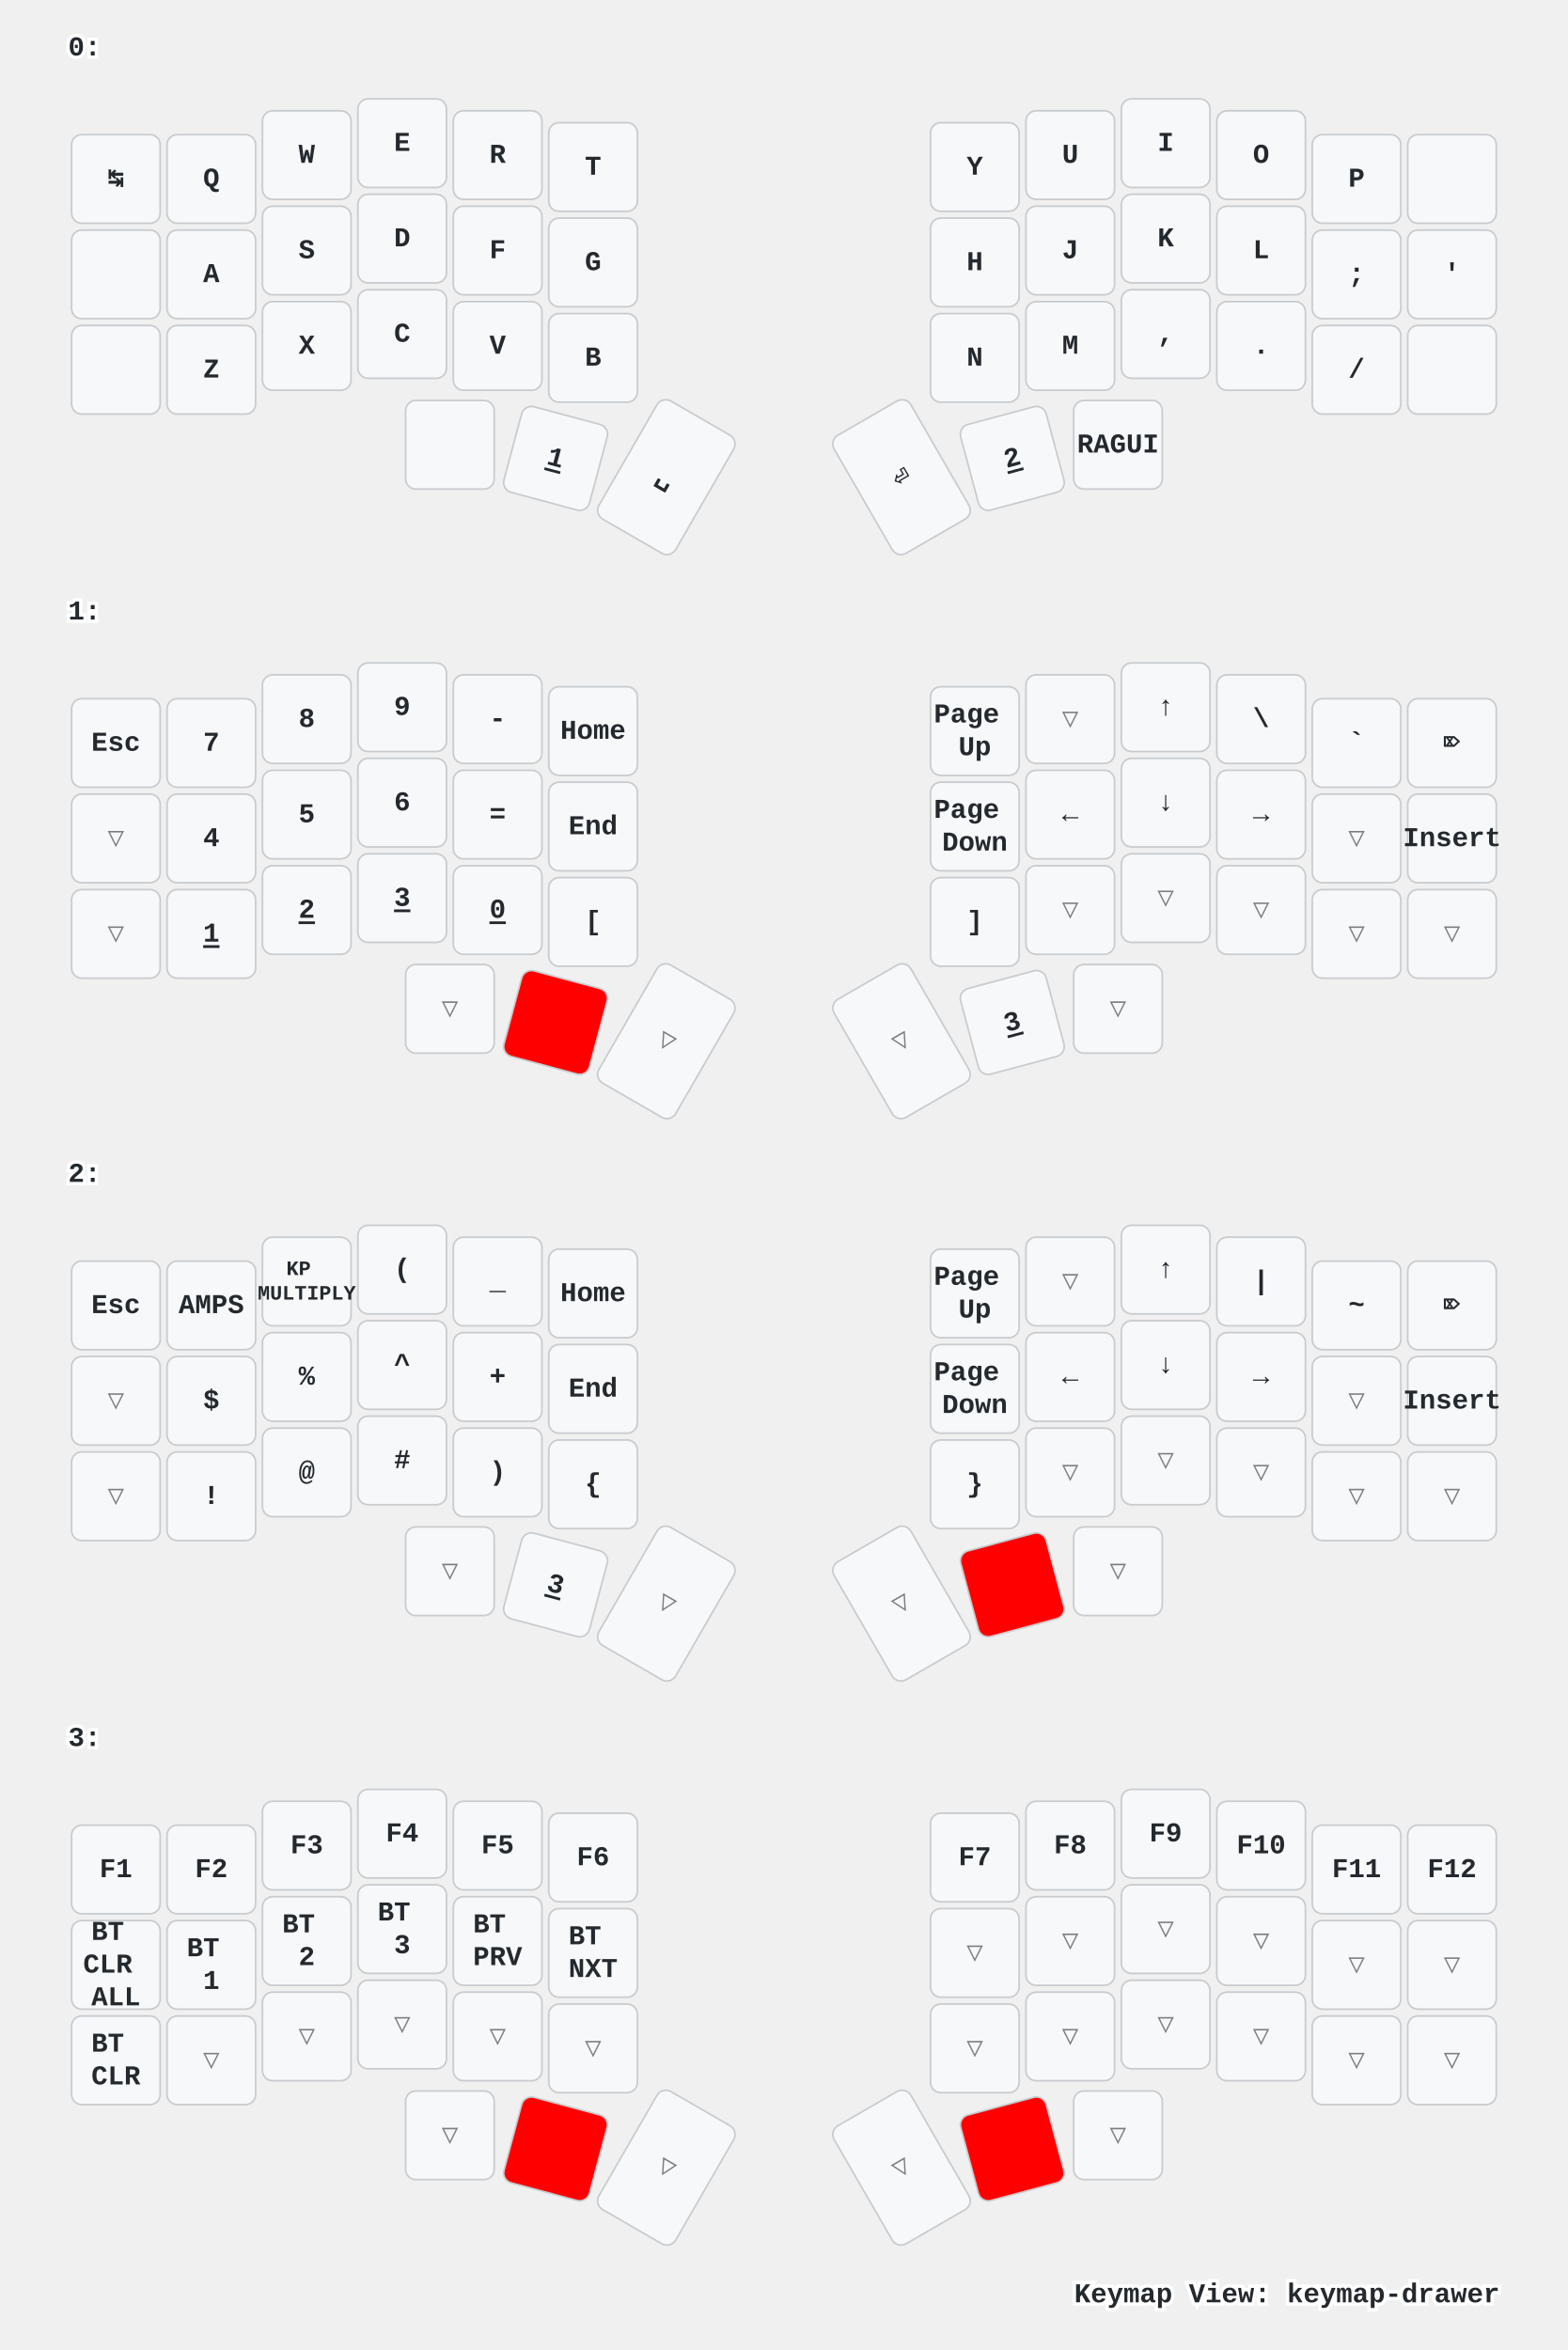
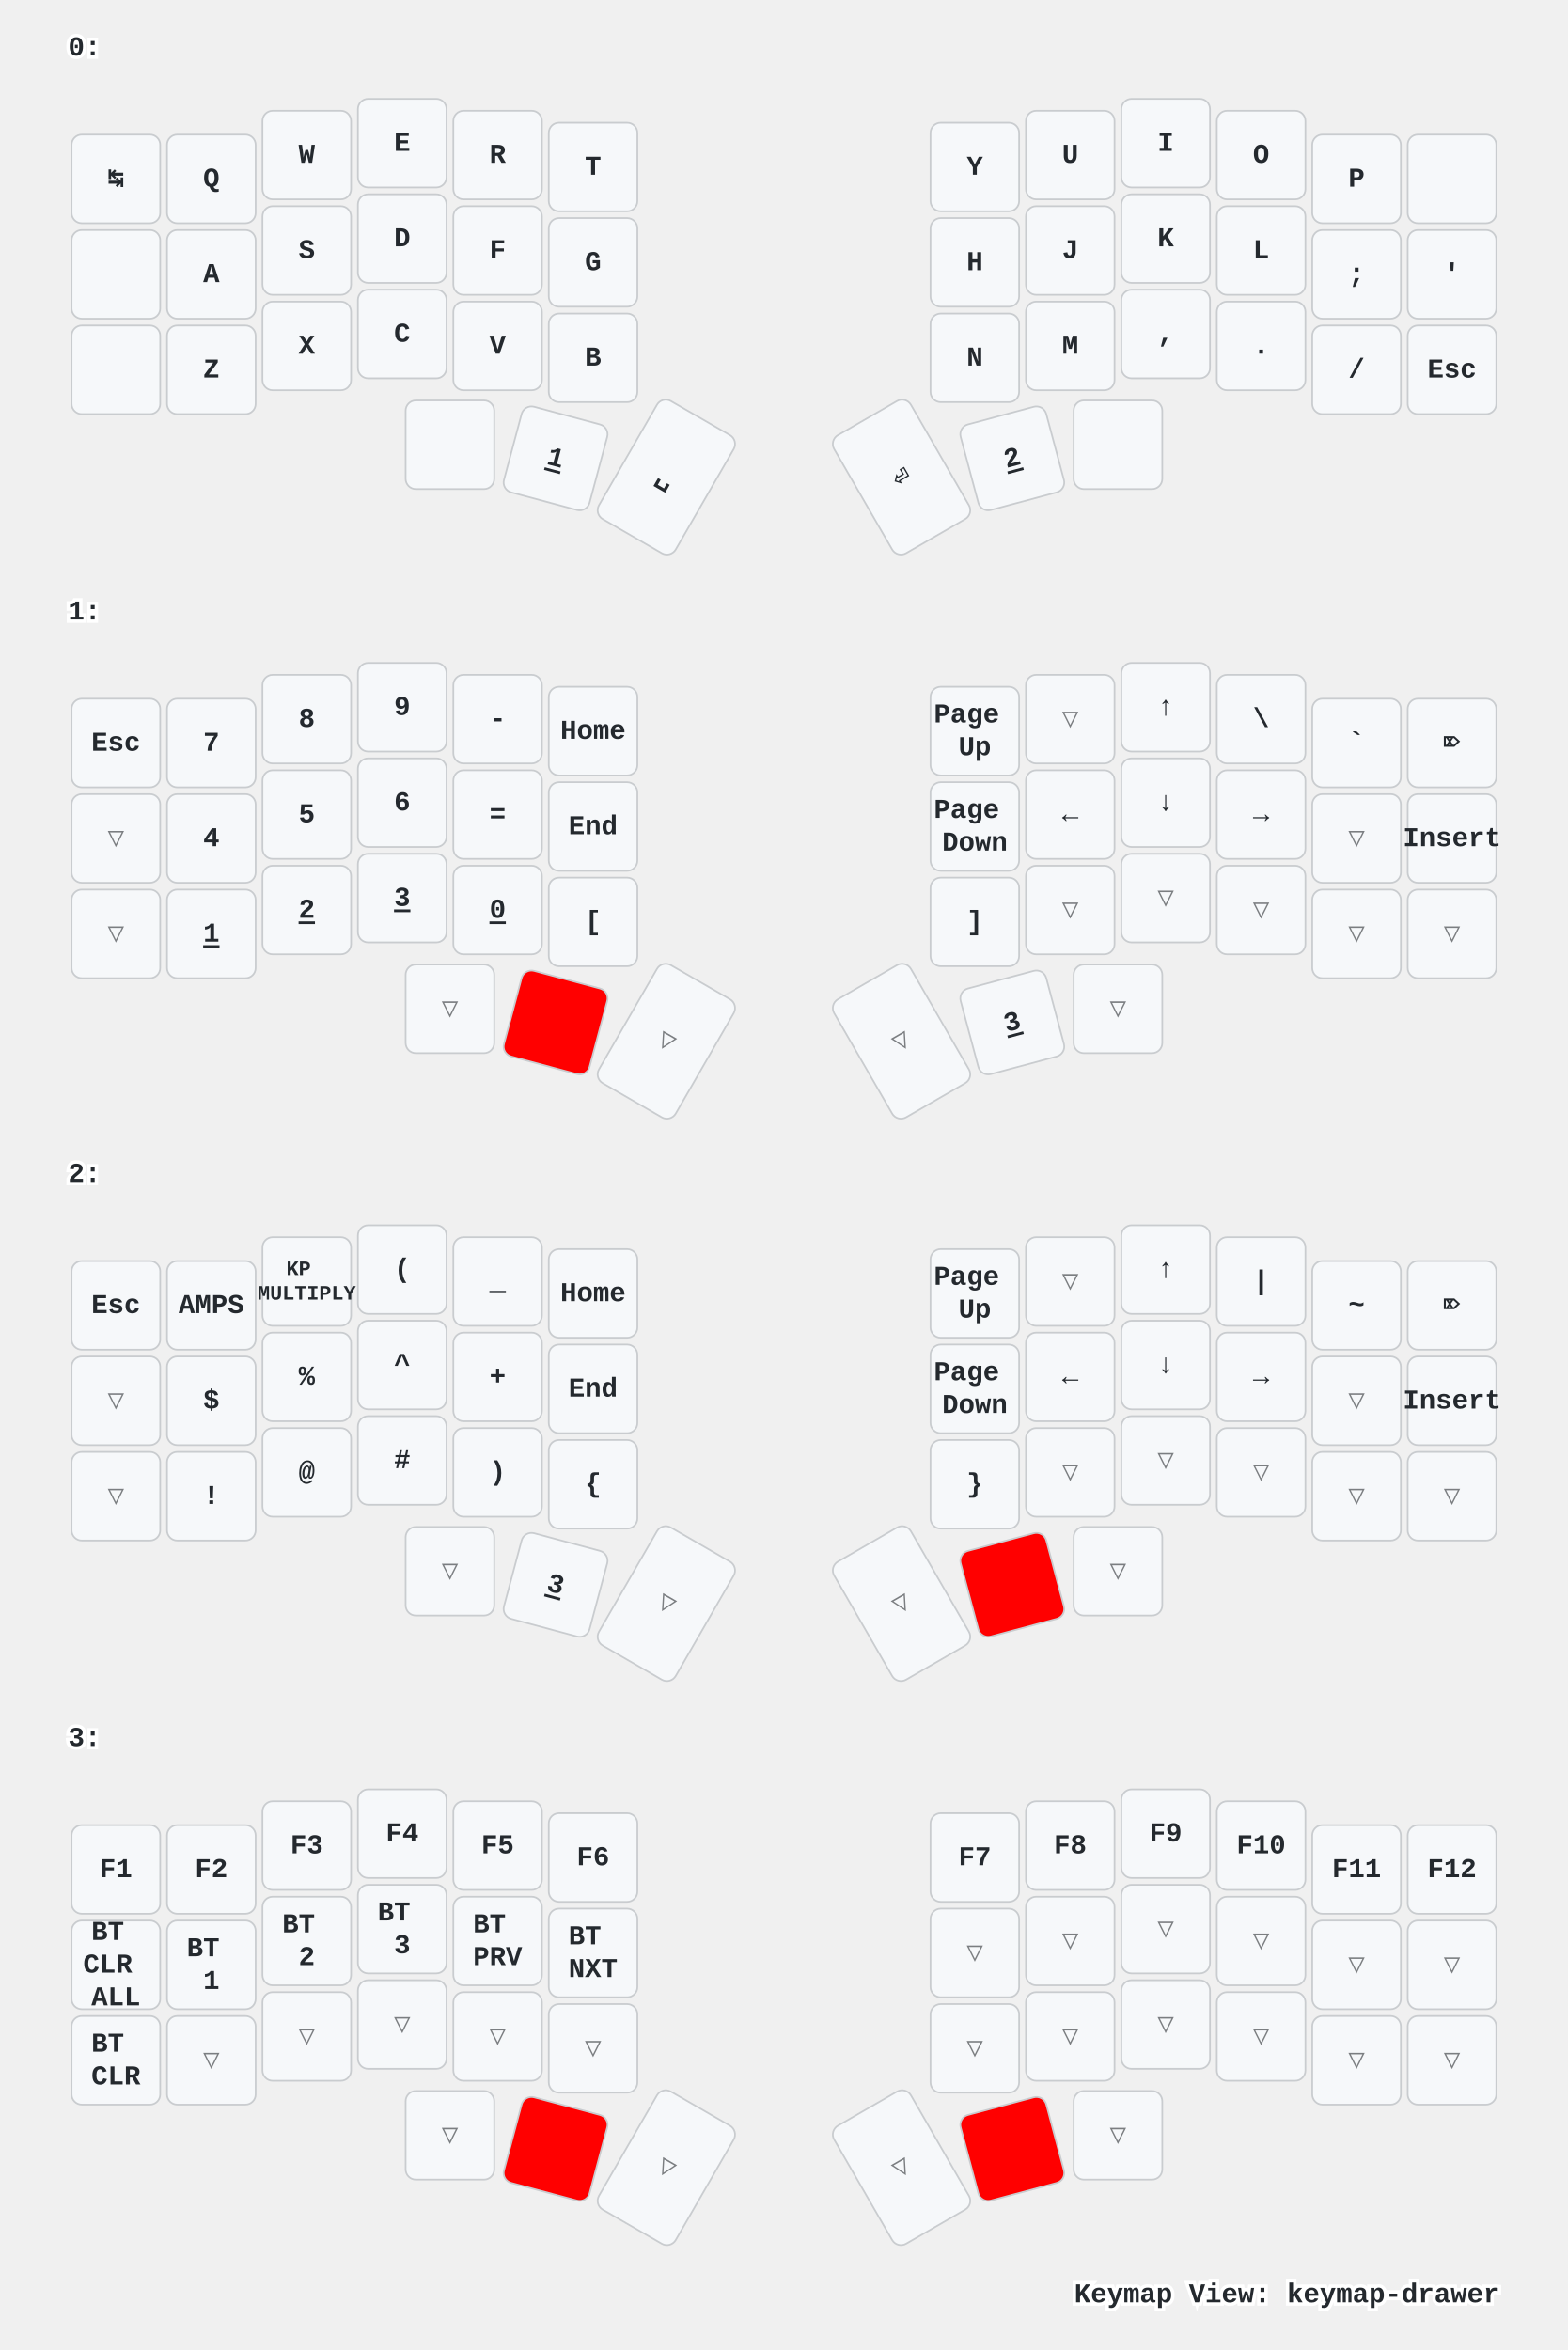
<svg xmlns="http://www.w3.org/2000/svg" xmlns:xlink="http://www.w3.org/1999/xlink" width="920" height="1379" viewBox="0 0 920 1379" class="keymap">
  <defs>/* start glyphs */
- <svg id="mdi:apple-keyboard-control">
+ <svg id="mdi:apple-keyboard-command">
+       <svg id="mdi-apple-keyboard-command" viewBox="0 0 24 24">
+         <path d="M6,2A4,4 0 0,1 10,6V8H14V6A4,4 0 0,1 18,2A4,4 0 0,1 22,6A4,4 0 0,1 18,10H16V14H18A4,4 0 0,1 22,18A4,4 0 0,1 18,22A4,4 0 0,1 14,18V16H10V18A4,4 0 0,1 6,22A4,4 0 0,1 2,18A4,4 0 0,1 6,14H8V10H6A4,4 0 0,1 2,6A4,4 0 0,1 6,2M16,18A2,2 0 0,0 18,20A2,2 0 0,0 20,18A2,2 0 0,0 18,16H16V18M14,10H10V14H14V10M6,16A2,2 0 0,0 4,18A2,2 0 0,0 6,20A2,2 0 0,0 8,18V16H6M8,6A2,2 0 0,0 6,4A2,2 0 0,0 4,6A2,2 0 0,0 6,8H8V6M18,8A2,2 0 0,0 20,6A2,2 0 0,0 18,4A2,2 0 0,0 16,6V8H18Z" />
+       </svg>
+     </svg>
+     <svg id="mdi:apple-keyboard-control">
      <svg id="mdi-apple-keyboard-control" viewBox="0 0 24 24">
        <path d="M19.78,11.78L18.36,13.19L12,6.83L5.64,13.19L4.22,11.78L12,4L19.78,11.78Z" />
      </svg>
    </svg>
    <svg id="mdi:apple-keyboard-option">
      <svg id="mdi-apple-keyboard-option" viewBox="0 0 24 24">
        <path d="M3,4H9.11L16.15,18H21V20H14.88L7.84,6H3V4M14,4H21V6H14V4Z" />
      </svg>
    </svg>
    <svg id="mdi:apple-keyboard-shift">
      <svg id="mdi-apple-keyboard-shift" viewBox="0 0 24 24">
        <path d="M15,18V12H17.17L12,6.83L6.83,12H9V18H15M12,4L22,14H17V20H7V14H2L12,4Z" />
      </svg>
    </svg>
    <svg id="mdi:backspace-outline">
      <svg id="mdi-backspace-outline" viewBox="0 0 24 24">
        <path d="M19,15.59L17.59,17L14,13.41L10.41,17L9,15.59L12.59,12L9,8.41L10.41,7L14,10.59L17.59,7L19,8.41L15.41,12L19,15.59M22,3A2,2 0 0,1 24,5V19A2,2 0 0,1 22,21H7C6.31,21 5.77,20.64 5.41,20.11L0,12L5.41,3.88C5.77,3.35 6.31,3 7,3H22M22,5H7L2.28,12L7,19H22V5Z" />
      </svg>
    </svg>
  </defs>/* end glyphs */
<style>/* inherit to force styles through use tags */
svg path {
    fill: inherit;
}

/* font and background color specifications */
svg.keymap {
    font-family: SFMono-Regular,Consolas,Liberation Mono,Menlo,monospace;
    font-size: 14px;
    font-kerning: normal;
    text-rendering: optimizeLegibility;
    fill: #24292e;
}

/* default key styling */
rect.key {
    fill: #f6f8fa;
}

rect.key, rect.combo {
    stroke: #c9cccf;
    stroke-width: 1;
}

/* default key side styling, only used is draw_key_sides is set */
rect.side {
    filter: brightness(90%);
}

/* color accent for combo boxes */
rect.combo, rect.combo-separate {
    fill: #cdf;
}

/* color accent for held keys */
rect.held, rect.combo.held {
    fill: #fdd;
}

/* color accent for ghost (optional) keys */
rect.ghost, rect.combo.ghost {
    stroke-dasharray: 4, 4;
    stroke-width: 2;
}

text {
    text-anchor: middle;
    dominant-baseline: middle;
}

/* styling for layer labels */
text.label {
    font-weight: bold;
    text-anchor: start;
    stroke: white;
    stroke-width: 4;
    paint-order: stroke;
}

/* styling for optional footer */
text.footer {
    text-anchor: end;
    dominant-baseline: auto;
    stroke: white;
    stroke-width: 4;
    paint-order: stroke;
}

/* styling for combo tap, and key non-tap label text */
text.combo, text.hold, text.shifted, text.left, text.right {
    font-size: 11px;
}

text.hold {
    text-anchor: middle;
    dominant-baseline: auto;
}

text.shifted {
    text-anchor: middle;
    dominant-baseline: hanging;
}

text.left {
    text-anchor: start;
}

text.right {
    text-anchor: end;
}

text.layer-activator {
    text-decoration: underline;
}

/* styling for hold/shifted label text in combo box */
text.combo.hold, text.combo.shifted, text.combo.left, text.combo.right {
    font-size: 8px;
}

/* lighter symbol for transparent keys */
text.trans {
    fill: #7b7e81;
}

/* styling for combo dendrons */
path.combo {
    stroke-width: 1;
    stroke: gray;
    fill: none;
}

/* Start Tabler Icons Cleanup */
/* cannot use height/width with glyphs */
.icon-tabler &gt; path {
    fill: inherit;
    stroke: inherit;
    stroke-width: 2;
}
/* hide tabler's default box */
.icon-tabler &gt; path[stroke="none"][fill="none"] {
    visibility: hidden;
}
/* End Tabler Icons Cleanup */

/* For default sytles, see https://github.com/caksoylar/keymap-drawer/blob/main/keymap_drawer/config.py#L85 */

svg.keymap {
  font-family: Ubuntu Mono, Inconsolata, Consolas, Liberation Mono, Menlo, monospace;
  font-size: 16px;
  font-weight: bold;
  text-rendering: optimizeLegibility;
}

/* Color accent for held keys
red = #f00
green = #0f0
blue = #00f
yellow = #ff0
cyan = #0ff
magenta = #f0f
white = #fff
black = #000
grey = #888
light grey = #ccc
#ffc
*/
rect.held, rect.combo.held {
    fill: #f00;
}

/* Technique borrowed and extended from https://github.com/englmaxi/zmk-config/blob/master/keymap-drawer/config.yaml */
.sym_sub_text.tap {
  translate: -5px 2px;
  font-size: 20px;
}
.sym_sub_text.shifted {
  translate: 10px 13px;
  font-size: 10px;
  opacity: 1.0;
}
.combo.sym_sub_text.tap {
  translate: -1px 1px;
}
.combo.sym_sub_text.shifted {
  translate: 7px 5px;
  font-size: 10px;
  opacity: 1.0;
}

/* Toggle */
.toggle.shifted {
  translate: -10px 12px;
}

.toggle.hold {
  translate: 13px -23px;
}

/* Variant for tap-dances */
.tap_dance.tap {
  translate: -7px 0px;
  font-size: 12px;
}
.tap_dance.shifted {
  translate: 7px 17px;
  font-size: 12px;
  opacity: 1.0;
}

/* Variant for symbol next to symbol */
.sym_by_sym.tap {
  translate: -6px 0px;
}
.sym_by_sym.shifted {
  translate: 10px 12px;
  opacity: 1.0;
}

.combo.sym_by_sym.tap {
  translate: -35px 0px;
}
.combo.sym_by_sym.shifted {
  translate: 35px 20px;
  opacity: 1.0;
}

.combo.sym_by_sym.hold {
  visibility: hidden;
}

/* hide hold box for combo sym_by_sym */
.combo.sym_by_sym.hold &gt; path[stroke="none"][fill="none"] {
  visibility: hidden;
}
</style>
  <g transform="translate(40, 0)" class="layer-0">
    <text x="0" y="28" class="label" id="x_x">0:</text>
    <g transform="translate(0, 56)">
      <g transform="translate(28, 49)" class="key keypos-0">
        <rect rx="6" ry="6" x="-26" y="-26" width="52" height="52" class="key" />
        <text x="0" y="0" class="key tap">↹</text>
      </g>
      <g transform="translate(84, 49)" class="key keypos-1">
        <rect rx="6" ry="6" x="-26" y="-26" width="52" height="52" class="key" />
        <text x="0" y="0" class="key tap">Q</text>
      </g>
      <g transform="translate(140, 35)" class="key keypos-2">
        <rect rx="6" ry="6" x="-26" y="-26" width="52" height="52" class="key" />
        <text x="0" y="0" class="key tap">W</text>
      </g>
      <g transform="translate(196, 28)" class="key keypos-3">
        <rect rx="6" ry="6" x="-26" y="-26" width="52" height="52" class="key" />
        <text x="0" y="0" class="key tap">E</text>
      </g>
      <g transform="translate(252, 35)" class="key keypos-4">
        <rect rx="6" ry="6" x="-26" y="-26" width="52" height="52" class="key" />
        <text x="0" y="0" class="key tap">R</text>
      </g>
      <g transform="translate(308, 42)" class="key keypos-5">
        <rect rx="6" ry="6" x="-26" y="-26" width="52" height="52" class="key" />
        <text x="0" y="0" class="key tap">T</text>
      </g>
      <g transform="translate(532, 42)" class="key keypos-6">
        <rect rx="6" ry="6" x="-26" y="-26" width="52" height="52" class="key" />
        <text x="0" y="0" class="key tap">Y</text>
      </g>
      <g transform="translate(588, 35)" class="key keypos-7">
        <rect rx="6" ry="6" x="-26" y="-26" width="52" height="52" class="key" />
        <text x="0" y="0" class="key tap">U</text>
      </g>
      <g transform="translate(644, 28)" class="key keypos-8">
        <rect rx="6" ry="6" x="-26" y="-26" width="52" height="52" class="key" />
        <text x="0" y="0" class="key tap">I</text>
      </g>
      <g transform="translate(700, 35)" class="key keypos-9">
        <rect rx="6" ry="6" x="-26" y="-26" width="52" height="52" class="key" />
        <text x="0" y="0" class="key tap">O</text>
      </g>
      <g transform="translate(756, 49)" class="key keypos-10">
        <rect rx="6" ry="6" x="-26" y="-26" width="52" height="52" class="key" />
        <text x="0" y="0" class="key tap">P</text>
      </g>
      <g transform="translate(812, 49)" class="key keypos-11">
        <rect rx="6" ry="6" x="-26" y="-26" width="52" height="52" class="key" />
        <use href="#mdi:backspace-outline" xlink:href="#mdi:backspace-outline" x="-9" y="-9" height="18" width="18.0" class="key tap glyph mdi:backspace-outline" />
      </g>
      <g transform="translate(28, 105)" class="key keypos-12">
        <rect rx="6" ry="6" x="-26" y="-26" width="52" height="52" class="key" />
        <use href="#mdi:apple-keyboard-control" xlink:href="#mdi:apple-keyboard-control" x="-9" y="-9" height="18" width="18.0" class="key tap glyph mdi:apple-keyboard-control" />
      </g>
      <g transform="translate(84, 105)" class="key keypos-13">
        <rect rx="6" ry="6" x="-26" y="-26" width="52" height="52" class="key" />
        <text x="0" y="0" class="key tap">A</text>
      </g>
      <g transform="translate(140, 91)" class="key keypos-14">
        <rect rx="6" ry="6" x="-26" y="-26" width="52" height="52" class="key" />
        <text x="0" y="0" class="key tap">S</text>
      </g>
      <g transform="translate(196, 84)" class="key keypos-15">
        <rect rx="6" ry="6" x="-26" y="-26" width="52" height="52" class="key" />
        <text x="0" y="0" class="key tap">D</text>
      </g>
      <g transform="translate(252, 91)" class="key keypos-16">
        <rect rx="6" ry="6" x="-26" y="-26" width="52" height="52" class="key" />
        <text x="0" y="0" class="key tap">F</text>
      </g>
      <g transform="translate(308, 98)" class="key keypos-17">
        <rect rx="6" ry="6" x="-26" y="-26" width="52" height="52" class="key" />
        <text x="0" y="0" class="key tap">G</text>
      </g>
      <g transform="translate(532, 98)" class="key keypos-18">
        <rect rx="6" ry="6" x="-26" y="-26" width="52" height="52" class="key" />
        <text x="0" y="0" class="key tap">H</text>
      </g>
      <g transform="translate(588, 91)" class="key keypos-19">
        <rect rx="6" ry="6" x="-26" y="-26" width="52" height="52" class="key" />
        <text x="0" y="0" class="key tap">J</text>
      </g>
      <g transform="translate(644, 84)" class="key keypos-20">
        <rect rx="6" ry="6" x="-26" y="-26" width="52" height="52" class="key" />
        <text x="0" y="0" class="key tap">K</text>
      </g>
      <g transform="translate(700, 91)" class="key keypos-21">
        <rect rx="6" ry="6" x="-26" y="-26" width="52" height="52" class="key" />
        <text x="0" y="0" class="key tap">L</text>
      </g>
      <g transform="translate(756, 105)" class="key keypos-22">
        <rect rx="6" ry="6" x="-26" y="-26" width="52" height="52" class="key" />
        <text x="0" y="0" class="key tap">;</text>
      </g>
      <g transform="translate(812, 105)" class="key keypos-23">
        <rect rx="6" ry="6" x="-26" y="-26" width="52" height="52" class="key" />
        <text x="0" y="0" class="key tap">'</text>
      </g>
      <g transform="translate(28, 161)" class="key keypos-24">
        <rect rx="6" ry="6" x="-26" y="-26" width="52" height="52" class="key" />
        <use href="#mdi:apple-keyboard-shift" xlink:href="#mdi:apple-keyboard-shift" x="-9" y="-9" height="18" width="18.0" class="key tap glyph mdi:apple-keyboard-shift" />
      </g>
      <g transform="translate(84, 161)" class="key keypos-25">
        <rect rx="6" ry="6" x="-26" y="-26" width="52" height="52" class="key" />
        <text x="0" y="0" class="key tap">Z</text>
      </g>
      <g transform="translate(140, 147)" class="key keypos-26">
        <rect rx="6" ry="6" x="-26" y="-26" width="52" height="52" class="key" />
        <text x="0" y="0" class="key tap">X</text>
      </g>
      <g transform="translate(196, 140)" class="key keypos-27">
        <rect rx="6" ry="6" x="-26" y="-26" width="52" height="52" class="key" />
        <text x="0" y="0" class="key tap">C</text>
      </g>
      <g transform="translate(252, 147)" class="key keypos-28">
        <rect rx="6" ry="6" x="-26" y="-26" width="52" height="52" class="key" />
        <text x="0" y="0" class="key tap">V</text>
      </g>
      <g transform="translate(308, 154)" class="key keypos-29">
        <rect rx="6" ry="6" x="-26" y="-26" width="52" height="52" class="key" />
        <text x="0" y="0" class="key tap">B</text>
      </g>
      <g transform="translate(532, 154)" class="key keypos-30">
        <rect rx="6" ry="6" x="-26" y="-26" width="52" height="52" class="key" />
        <text x="0" y="0" class="key tap">N</text>
      </g>
      <g transform="translate(588, 147)" class="key keypos-31">
        <rect rx="6" ry="6" x="-26" y="-26" width="52" height="52" class="key" />
        <text x="0" y="0" class="key tap">M</text>
      </g>
      <g transform="translate(644, 140)" class="key keypos-32">
        <rect rx="6" ry="6" x="-26" y="-26" width="52" height="52" class="key" />
        <text x="0" y="0" class="key tap">,</text>
      </g>
      <g transform="translate(700, 147)" class="key keypos-33">
        <rect rx="6" ry="6" x="-26" y="-26" width="52" height="52" class="key" />
        <text x="0" y="0" class="key tap">.</text>
      </g>
      <g transform="translate(756, 161)" class="key keypos-34">
        <rect rx="6" ry="6" x="-26" y="-26" width="52" height="52" class="key" />
        <text x="0" y="0" class="key tap">/</text>
      </g>
      <g transform="translate(812, 161)" class="key keypos-35">
        <rect rx="6" ry="6" x="-26" y="-26" width="52" height="52" class="key" />
-         <use href="#mdi:apple-keyboard-shift" xlink:href="#mdi:apple-keyboard-shift" x="-9" y="-9" height="18" width="18.0" class="key tap glyph mdi:apple-keyboard-shift" />
+         <text x="0" y="0" class="key tap">Esc</text>
      </g>
      <g transform="translate(224, 205)" class="key keypos-36">
        <rect rx="6" ry="6" x="-26" y="-26" width="52" height="52" class="key" />
        <use href="#mdi:apple-keyboard-option" xlink:href="#mdi:apple-keyboard-option" x="-9" y="-9" height="18" width="18.0" class="key tap glyph mdi:apple-keyboard-option" />
      </g>
      <g transform="translate(286, 213) rotate(15.0)" class="key keypos-37">
        <rect rx="6" ry="6" x="-26" y="-26" width="52" height="52" class="key" />
        <a href="#x_x">
          <text x="0" y="0" class="key tap layer-activator">1</text>
        </a>
      </g>
      <g transform="translate(351, 224) rotate(30.0)" class="key keypos-38">
        <rect rx="6" ry="6" x="-26" y="-40" width="52" height="80" class="key" />
        <text x="0" y="0" class="key tap">␣</text>
      </g>
      <g transform="translate(489, 224) rotate(-30.0)" class="key keypos-39">
        <rect rx="6" ry="6" x="-26" y="-40" width="52" height="80" class="key" />
        <text x="0" y="0" class="key tap">⏎</text>
      </g>
      <g transform="translate(554, 213) rotate(-15.0)" class="key keypos-40">
        <rect rx="6" ry="6" x="-26" y="-26" width="52" height="52" class="key" />
        <a href="#x_x">
          <text x="0" y="0" class="key tap layer-activator">2</text>
        </a>
      </g>
      <g transform="translate(616, 205)" class="key keypos-41">
        <rect rx="6" ry="6" x="-26" y="-26" width="52" height="52" class="key" />
-         <text x="0" y="0" class="key tap">RAGUI</text>
+         <use href="#mdi:apple-keyboard-command" xlink:href="#mdi:apple-keyboard-command" x="-9" y="-9" height="18" width="18.0" class="key tap glyph mdi:apple-keyboard-command" />
      </g>
    </g>
  </g>
  <g transform="translate(40, 331)" class="layer-1">
    <text x="0" y="28" class="label" id="x_x">1:</text>
    <g transform="translate(0, 56)">
      <g transform="translate(28, 49)" class="key keypos-0">
        <rect rx="6" ry="6" x="-26" y="-26" width="52" height="52" class="key" />
        <text x="0" y="0" class="key tap">Esc</text>
      </g>
      <g transform="translate(84, 49)" class="key keypos-1">
        <rect rx="6" ry="6" x="-26" y="-26" width="52" height="52" class="key" />
        <text x="0" y="0" class="key tap">7</text>
      </g>
      <g transform="translate(140, 35)" class="key keypos-2">
        <rect rx="6" ry="6" x="-26" y="-26" width="52" height="52" class="key" />
        <text x="0" y="0" class="key tap">8</text>
      </g>
      <g transform="translate(196, 28)" class="key keypos-3">
        <rect rx="6" ry="6" x="-26" y="-26" width="52" height="52" class="key" />
        <text x="0" y="0" class="key tap">9</text>
      </g>
      <g transform="translate(252, 35)" class="key keypos-4">
        <rect rx="6" ry="6" x="-26" y="-26" width="52" height="52" class="key" />
        <text x="0" y="0" class="key tap">-</text>
      </g>
      <g transform="translate(308, 42)" class="key keypos-5">
        <rect rx="6" ry="6" x="-26" y="-26" width="52" height="52" class="key" />
        <text x="0" y="0" class="key tap">Home</text>
      </g>
      <g transform="translate(532, 42)" class="key keypos-6">
        <rect rx="6" ry="6" x="-26" y="-26" width="52" height="52" class="key" />
        <text x="0" y="0" class="key tap">
          <tspan x="0" dy="-0.6em">Page</tspan>
          <tspan x="0" dy="1.2em">Up</tspan>
        </text>
      </g>
      <g transform="translate(588, 35)" class="key trans keypos-7">
        <rect rx="6" ry="6" x="-26" y="-26" width="52" height="52" class="key trans" />
        <text x="0" y="0" class="key trans tap">▽</text>
      </g>
      <g transform="translate(644, 28)" class="key keypos-8">
        <rect rx="6" ry="6" x="-26" y="-26" width="52" height="52" class="key" />
        <text x="0" y="0" class="key tap">↑</text>
      </g>
      <g transform="translate(700, 35)" class="key keypos-9">
        <rect rx="6" ry="6" x="-26" y="-26" width="52" height="52" class="key" />
        <text x="0" y="0" class="key tap">\</text>
      </g>
      <g transform="translate(756, 49)" class="key keypos-10">
        <rect rx="6" ry="6" x="-26" y="-26" width="52" height="52" class="key" />
        <text x="0" y="0" class="key tap">`</text>
      </g>
      <g transform="translate(812, 49)" class="key keypos-11">
        <rect rx="6" ry="6" x="-26" y="-26" width="52" height="52" class="key" />
        <text x="0" y="0" class="key tap">⌦</text>
      </g>
      <g transform="translate(28, 105)" class="key trans keypos-12">
        <rect rx="6" ry="6" x="-26" y="-26" width="52" height="52" class="key trans" />
        <text x="0" y="0" class="key trans tap">▽</text>
      </g>
      <g transform="translate(84, 105)" class="key keypos-13">
        <rect rx="6" ry="6" x="-26" y="-26" width="52" height="52" class="key" />
        <text x="0" y="0" class="key tap">4</text>
      </g>
      <g transform="translate(140, 91)" class="key keypos-14">
        <rect rx="6" ry="6" x="-26" y="-26" width="52" height="52" class="key" />
        <text x="0" y="0" class="key tap">5</text>
      </g>
      <g transform="translate(196, 84)" class="key keypos-15">
        <rect rx="6" ry="6" x="-26" y="-26" width="52" height="52" class="key" />
        <text x="0" y="0" class="key tap">6</text>
      </g>
      <g transform="translate(252, 91)" class="key keypos-16">
        <rect rx="6" ry="6" x="-26" y="-26" width="52" height="52" class="key" />
        <text x="0" y="0" class="key tap">=</text>
      </g>
      <g transform="translate(308, 98)" class="key keypos-17">
        <rect rx="6" ry="6" x="-26" y="-26" width="52" height="52" class="key" />
        <text x="0" y="0" class="key tap">End</text>
      </g>
      <g transform="translate(532, 98)" class="key keypos-18">
        <rect rx="6" ry="6" x="-26" y="-26" width="52" height="52" class="key" />
        <text x="0" y="0" class="key tap">
          <tspan x="0" dy="-0.6em">Page</tspan>
          <tspan x="0" dy="1.2em">Down</tspan>
        </text>
      </g>
      <g transform="translate(588, 91)" class="key keypos-19">
        <rect rx="6" ry="6" x="-26" y="-26" width="52" height="52" class="key" />
        <text x="0" y="0" class="key tap">←</text>
      </g>
      <g transform="translate(644, 84)" class="key keypos-20">
        <rect rx="6" ry="6" x="-26" y="-26" width="52" height="52" class="key" />
        <text x="0" y="0" class="key tap">↓</text>
      </g>
      <g transform="translate(700, 91)" class="key keypos-21">
        <rect rx="6" ry="6" x="-26" y="-26" width="52" height="52" class="key" />
        <text x="0" y="0" class="key tap">→</text>
      </g>
      <g transform="translate(756, 105)" class="key trans keypos-22">
        <rect rx="6" ry="6" x="-26" y="-26" width="52" height="52" class="key trans" />
        <text x="0" y="0" class="key trans tap">▽</text>
      </g>
      <g transform="translate(812, 105)" class="key keypos-23">
        <rect rx="6" ry="6" x="-26" y="-26" width="52" height="52" class="key" />
        <text x="0" y="0" class="key tap">Insert</text>
      </g>
      <g transform="translate(28, 161)" class="key trans keypos-24">
        <rect rx="6" ry="6" x="-26" y="-26" width="52" height="52" class="key trans" />
        <text x="0" y="0" class="key trans tap">▽</text>
      </g>
      <g transform="translate(84, 161)" class="key keypos-25">
        <rect rx="6" ry="6" x="-26" y="-26" width="52" height="52" class="key" />
        <a href="#x_x">
          <text x="0" y="0" class="key tap layer-activator">1</text>
        </a>
      </g>
      <g transform="translate(140, 147)" class="key keypos-26">
        <rect rx="6" ry="6" x="-26" y="-26" width="52" height="52" class="key" />
        <a href="#x_x">
          <text x="0" y="0" class="key tap layer-activator">2</text>
        </a>
      </g>
      <g transform="translate(196, 140)" class="key keypos-27">
        <rect rx="6" ry="6" x="-26" y="-26" width="52" height="52" class="key" />
        <a href="#x_x">
          <text x="0" y="0" class="key tap layer-activator">3</text>
        </a>
      </g>
      <g transform="translate(252, 147)" class="key keypos-28">
        <rect rx="6" ry="6" x="-26" y="-26" width="52" height="52" class="key" />
        <a href="#x_x">
          <text x="0" y="0" class="key tap layer-activator">0</text>
        </a>
      </g>
      <g transform="translate(308, 154)" class="key keypos-29">
        <rect rx="6" ry="6" x="-26" y="-26" width="52" height="52" class="key" />
        <text x="0" y="0" class="key tap">[</text>
      </g>
      <g transform="translate(532, 154)" class="key keypos-30">
        <rect rx="6" ry="6" x="-26" y="-26" width="52" height="52" class="key" />
        <text x="0" y="0" class="key tap">]</text>
      </g>
      <g transform="translate(588, 147)" class="key trans keypos-31">
        <rect rx="6" ry="6" x="-26" y="-26" width="52" height="52" class="key trans" />
        <text x="0" y="0" class="key trans tap">▽</text>
      </g>
      <g transform="translate(644, 140)" class="key trans keypos-32">
        <rect rx="6" ry="6" x="-26" y="-26" width="52" height="52" class="key trans" />
        <text x="0" y="0" class="key trans tap">▽</text>
      </g>
      <g transform="translate(700, 147)" class="key trans keypos-33">
        <rect rx="6" ry="6" x="-26" y="-26" width="52" height="52" class="key trans" />
        <text x="0" y="0" class="key trans tap">▽</text>
      </g>
      <g transform="translate(756, 161)" class="key trans keypos-34">
        <rect rx="6" ry="6" x="-26" y="-26" width="52" height="52" class="key trans" />
        <text x="0" y="0" class="key trans tap">▽</text>
      </g>
      <g transform="translate(812, 161)" class="key trans keypos-35">
        <rect rx="6" ry="6" x="-26" y="-26" width="52" height="52" class="key trans" />
        <text x="0" y="0" class="key trans tap">▽</text>
      </g>
      <g transform="translate(224, 205)" class="key trans keypos-36">
        <rect rx="6" ry="6" x="-26" y="-26" width="52" height="52" class="key trans" />
        <text x="0" y="0" class="key trans tap">▽</text>
      </g>
      <g transform="translate(286, 213) rotate(15.0)" class="key held keypos-37">
        <rect rx="6" ry="6" x="-26" y="-26" width="52" height="52" class="key held" />
      </g>
      <g transform="translate(351, 224) rotate(30.0)" class="key trans keypos-38">
        <rect rx="6" ry="6" x="-26" y="-40" width="52" height="80" class="key trans" />
        <text x="0" y="0" class="key trans tap">▽</text>
      </g>
      <g transform="translate(489, 224) rotate(-30.0)" class="key trans keypos-39">
        <rect rx="6" ry="6" x="-26" y="-40" width="52" height="80" class="key trans" />
        <text x="0" y="0" class="key trans tap">▽</text>
      </g>
      <g transform="translate(554, 213) rotate(-15.0)" class="key keypos-40">
        <rect rx="6" ry="6" x="-26" y="-26" width="52" height="52" class="key" />
        <a href="#x_x">
          <text x="0" y="0" class="key tap layer-activator">3</text>
        </a>
      </g>
      <g transform="translate(616, 205)" class="key trans keypos-41">
        <rect rx="6" ry="6" x="-26" y="-26" width="52" height="52" class="key trans" />
        <text x="0" y="0" class="key trans tap">▽</text>
      </g>
    </g>
  </g>
  <g transform="translate(40, 661)" class="layer-2">
    <text x="0" y="28" class="label" id="x_x">2:</text>
    <g transform="translate(0, 56)">
      <g transform="translate(28, 49)" class="key keypos-0">
        <rect rx="6" ry="6" x="-26" y="-26" width="52" height="52" class="key" />
        <text x="0" y="0" class="key tap">Esc</text>
      </g>
      <g transform="translate(84, 49)" class="key keypos-1">
        <rect rx="6" ry="6" x="-26" y="-26" width="52" height="52" class="key" />
        <text x="0" y="0" class="key tap">AMPS</text>
      </g>
      <g transform="translate(140, 35)" class="key keypos-2">
        <rect rx="6" ry="6" x="-26" y="-26" width="52" height="52" class="key" />
        <text x="0" y="0" class="key tap">
          <tspan x="0" dy="-0.6em" style="font-size: 75%">KP</tspan>
          <tspan x="0" dy="1.2em" style="font-size: 75%">MULTIPLY</tspan>
        </text>
      </g>
      <g transform="translate(196, 28)" class="key keypos-3">
        <rect rx="6" ry="6" x="-26" y="-26" width="52" height="52" class="key" />
        <text x="0" y="0" class="key tap">(</text>
      </g>
      <g transform="translate(252, 35)" class="key keypos-4">
        <rect rx="6" ry="6" x="-26" y="-26" width="52" height="52" class="key" />
        <text x="0" y="0" class="key tap">_</text>
      </g>
      <g transform="translate(308, 42)" class="key keypos-5">
        <rect rx="6" ry="6" x="-26" y="-26" width="52" height="52" class="key" />
        <text x="0" y="0" class="key tap">Home</text>
      </g>
      <g transform="translate(532, 42)" class="key keypos-6">
        <rect rx="6" ry="6" x="-26" y="-26" width="52" height="52" class="key" />
        <text x="0" y="0" class="key tap">
          <tspan x="0" dy="-0.6em">Page</tspan>
          <tspan x="0" dy="1.2em">Up</tspan>
        </text>
      </g>
      <g transform="translate(588, 35)" class="key trans keypos-7">
        <rect rx="6" ry="6" x="-26" y="-26" width="52" height="52" class="key trans" />
        <text x="0" y="0" class="key trans tap">▽</text>
      </g>
      <g transform="translate(644, 28)" class="key keypos-8">
        <rect rx="6" ry="6" x="-26" y="-26" width="52" height="52" class="key" />
        <text x="0" y="0" class="key tap">↑</text>
      </g>
      <g transform="translate(700, 35)" class="key keypos-9">
        <rect rx="6" ry="6" x="-26" y="-26" width="52" height="52" class="key" />
        <text x="0" y="0" class="key tap">|</text>
      </g>
      <g transform="translate(756, 49)" class="key keypos-10">
        <rect rx="6" ry="6" x="-26" y="-26" width="52" height="52" class="key" />
        <text x="0" y="0" class="key tap">~</text>
      </g>
      <g transform="translate(812, 49)" class="key keypos-11">
        <rect rx="6" ry="6" x="-26" y="-26" width="52" height="52" class="key" />
        <text x="0" y="0" class="key tap">⌦</text>
      </g>
      <g transform="translate(28, 105)" class="key trans keypos-12">
        <rect rx="6" ry="6" x="-26" y="-26" width="52" height="52" class="key trans" />
        <text x="0" y="0" class="key trans tap">▽</text>
      </g>
      <g transform="translate(84, 105)" class="key keypos-13">
        <rect rx="6" ry="6" x="-26" y="-26" width="52" height="52" class="key" />
        <text x="0" y="0" class="key tap">$</text>
      </g>
      <g transform="translate(140, 91)" class="key keypos-14">
        <rect rx="6" ry="6" x="-26" y="-26" width="52" height="52" class="key" />
        <text x="0" y="0" class="key tap">%</text>
      </g>
      <g transform="translate(196, 84)" class="key keypos-15">
        <rect rx="6" ry="6" x="-26" y="-26" width="52" height="52" class="key" />
        <text x="0" y="0" class="key tap">^</text>
      </g>
      <g transform="translate(252, 91)" class="key keypos-16">
        <rect rx="6" ry="6" x="-26" y="-26" width="52" height="52" class="key" />
        <text x="0" y="0" class="key tap">+</text>
      </g>
      <g transform="translate(308, 98)" class="key keypos-17">
        <rect rx="6" ry="6" x="-26" y="-26" width="52" height="52" class="key" />
        <text x="0" y="0" class="key tap">End</text>
      </g>
      <g transform="translate(532, 98)" class="key keypos-18">
        <rect rx="6" ry="6" x="-26" y="-26" width="52" height="52" class="key" />
        <text x="0" y="0" class="key tap">
          <tspan x="0" dy="-0.6em">Page</tspan>
          <tspan x="0" dy="1.2em">Down</tspan>
        </text>
      </g>
      <g transform="translate(588, 91)" class="key keypos-19">
        <rect rx="6" ry="6" x="-26" y="-26" width="52" height="52" class="key" />
        <text x="0" y="0" class="key tap">←</text>
      </g>
      <g transform="translate(644, 84)" class="key keypos-20">
        <rect rx="6" ry="6" x="-26" y="-26" width="52" height="52" class="key" />
        <text x="0" y="0" class="key tap">↓</text>
      </g>
      <g transform="translate(700, 91)" class="key keypos-21">
        <rect rx="6" ry="6" x="-26" y="-26" width="52" height="52" class="key" />
        <text x="0" y="0" class="key tap">→</text>
      </g>
      <g transform="translate(756, 105)" class="key trans keypos-22">
        <rect rx="6" ry="6" x="-26" y="-26" width="52" height="52" class="key trans" />
        <text x="0" y="0" class="key trans tap">▽</text>
      </g>
      <g transform="translate(812, 105)" class="key keypos-23">
        <rect rx="6" ry="6" x="-26" y="-26" width="52" height="52" class="key" />
        <text x="0" y="0" class="key tap">Insert</text>
      </g>
      <g transform="translate(28, 161)" class="key trans keypos-24">
        <rect rx="6" ry="6" x="-26" y="-26" width="52" height="52" class="key trans" />
        <text x="0" y="0" class="key trans tap">▽</text>
      </g>
      <g transform="translate(84, 161)" class="key keypos-25">
        <rect rx="6" ry="6" x="-26" y="-26" width="52" height="52" class="key" />
        <text x="0" y="0" class="key tap">!</text>
      </g>
      <g transform="translate(140, 147)" class="key keypos-26">
        <rect rx="6" ry="6" x="-26" y="-26" width="52" height="52" class="key" />
        <text x="0" y="0" class="key tap">@</text>
      </g>
      <g transform="translate(196, 140)" class="key keypos-27">
        <rect rx="6" ry="6" x="-26" y="-26" width="52" height="52" class="key" />
        <text x="0" y="0" class="key tap">#</text>
      </g>
      <g transform="translate(252, 147)" class="key keypos-28">
        <rect rx="6" ry="6" x="-26" y="-26" width="52" height="52" class="key" />
        <text x="0" y="0" class="key tap">)</text>
      </g>
      <g transform="translate(308, 154)" class="key keypos-29">
        <rect rx="6" ry="6" x="-26" y="-26" width="52" height="52" class="key" />
        <text x="0" y="0" class="key tap">{</text>
      </g>
      <g transform="translate(532, 154)" class="key keypos-30">
        <rect rx="6" ry="6" x="-26" y="-26" width="52" height="52" class="key" />
        <text x="0" y="0" class="key tap">}</text>
      </g>
      <g transform="translate(588, 147)" class="key trans keypos-31">
        <rect rx="6" ry="6" x="-26" y="-26" width="52" height="52" class="key trans" />
        <text x="0" y="0" class="key trans tap">▽</text>
      </g>
      <g transform="translate(644, 140)" class="key trans keypos-32">
        <rect rx="6" ry="6" x="-26" y="-26" width="52" height="52" class="key trans" />
        <text x="0" y="0" class="key trans tap">▽</text>
      </g>
      <g transform="translate(700, 147)" class="key trans keypos-33">
        <rect rx="6" ry="6" x="-26" y="-26" width="52" height="52" class="key trans" />
        <text x="0" y="0" class="key trans tap">▽</text>
      </g>
      <g transform="translate(756, 161)" class="key trans keypos-34">
        <rect rx="6" ry="6" x="-26" y="-26" width="52" height="52" class="key trans" />
        <text x="0" y="0" class="key trans tap">▽</text>
      </g>
      <g transform="translate(812, 161)" class="key trans keypos-35">
        <rect rx="6" ry="6" x="-26" y="-26" width="52" height="52" class="key trans" />
        <text x="0" y="0" class="key trans tap">▽</text>
      </g>
      <g transform="translate(224, 205)" class="key trans keypos-36">
        <rect rx="6" ry="6" x="-26" y="-26" width="52" height="52" class="key trans" />
        <text x="0" y="0" class="key trans tap">▽</text>
      </g>
      <g transform="translate(286, 213) rotate(15.0)" class="key keypos-37">
        <rect rx="6" ry="6" x="-26" y="-26" width="52" height="52" class="key" />
        <a href="#x_x">
          <text x="0" y="0" class="key tap layer-activator">3</text>
        </a>
      </g>
      <g transform="translate(351, 224) rotate(30.0)" class="key trans keypos-38">
        <rect rx="6" ry="6" x="-26" y="-40" width="52" height="80" class="key trans" />
        <text x="0" y="0" class="key trans tap">▽</text>
      </g>
      <g transform="translate(489, 224) rotate(-30.0)" class="key trans keypos-39">
        <rect rx="6" ry="6" x="-26" y="-40" width="52" height="80" class="key trans" />
        <text x="0" y="0" class="key trans tap">▽</text>
      </g>
      <g transform="translate(554, 213) rotate(-15.0)" class="key held keypos-40">
        <rect rx="6" ry="6" x="-26" y="-26" width="52" height="52" class="key held" />
      </g>
      <g transform="translate(616, 205)" class="key trans keypos-41">
        <rect rx="6" ry="6" x="-26" y="-26" width="52" height="52" class="key trans" />
        <text x="0" y="0" class="key trans tap">▽</text>
      </g>
    </g>
  </g>
  <g transform="translate(40, 992)" class="layer-3">
    <text x="0" y="28" class="label" id="x_x">3:</text>
    <g transform="translate(0, 56)">
      <g transform="translate(28, 49)" class="key keypos-0">
        <rect rx="6" ry="6" x="-26" y="-26" width="52" height="52" class="key" />
        <text x="0" y="0" class="key tap">F1</text>
      </g>
      <g transform="translate(84, 49)" class="key keypos-1">
        <rect rx="6" ry="6" x="-26" y="-26" width="52" height="52" class="key" />
        <text x="0" y="0" class="key tap">F2</text>
      </g>
      <g transform="translate(140, 35)" class="key keypos-2">
        <rect rx="6" ry="6" x="-26" y="-26" width="52" height="52" class="key" />
        <text x="0" y="0" class="key tap">F3</text>
      </g>
      <g transform="translate(196, 28)" class="key keypos-3">
        <rect rx="6" ry="6" x="-26" y="-26" width="52" height="52" class="key" />
        <text x="0" y="0" class="key tap">F4</text>
      </g>
      <g transform="translate(252, 35)" class="key keypos-4">
        <rect rx="6" ry="6" x="-26" y="-26" width="52" height="52" class="key" />
        <text x="0" y="0" class="key tap">F5</text>
      </g>
      <g transform="translate(308, 42)" class="key keypos-5">
        <rect rx="6" ry="6" x="-26" y="-26" width="52" height="52" class="key" />
        <text x="0" y="0" class="key tap">F6</text>
      </g>
      <g transform="translate(532, 42)" class="key keypos-6">
        <rect rx="6" ry="6" x="-26" y="-26" width="52" height="52" class="key" />
        <text x="0" y="0" class="key tap">F7</text>
      </g>
      <g transform="translate(588, 35)" class="key keypos-7">
        <rect rx="6" ry="6" x="-26" y="-26" width="52" height="52" class="key" />
        <text x="0" y="0" class="key tap">F8</text>
      </g>
      <g transform="translate(644, 28)" class="key keypos-8">
        <rect rx="6" ry="6" x="-26" y="-26" width="52" height="52" class="key" />
        <text x="0" y="0" class="key tap">F9</text>
      </g>
      <g transform="translate(700, 35)" class="key keypos-9">
        <rect rx="6" ry="6" x="-26" y="-26" width="52" height="52" class="key" />
        <text x="0" y="0" class="key tap">F10</text>
      </g>
      <g transform="translate(756, 49)" class="key keypos-10">
        <rect rx="6" ry="6" x="-26" y="-26" width="52" height="52" class="key" />
        <text x="0" y="0" class="key tap">F11</text>
      </g>
      <g transform="translate(812, 49)" class="key keypos-11">
        <rect rx="6" ry="6" x="-26" y="-26" width="52" height="52" class="key" />
        <text x="0" y="0" class="key tap">F12</text>
      </g>
      <g transform="translate(28, 105)" class="key keypos-12">
        <rect rx="6" ry="6" x="-26" y="-26" width="52" height="52" class="key" />
        <text x="0" y="0" class="key tap">
          <tspan x="0" dy="-1.2em">BT</tspan>
          <tspan x="0" dy="1.2em">CLR</tspan>
          <tspan x="0" dy="1.2em">ALL</tspan>
        </text>
      </g>
      <g transform="translate(84, 105)" class="key keypos-13">
        <rect rx="6" ry="6" x="-26" y="-26" width="52" height="52" class="key" />
        <text x="0" y="0" class="key tap">
          <tspan x="0" dy="-0.6em">BT</tspan>
          <tspan x="0" dy="1.2em">1</tspan>
        </text>
      </g>
      <g transform="translate(140, 91)" class="key keypos-14">
        <rect rx="6" ry="6" x="-26" y="-26" width="52" height="52" class="key" />
        <text x="0" y="0" class="key tap">
          <tspan x="0" dy="-0.6em">BT</tspan>
          <tspan x="0" dy="1.2em">2</tspan>
        </text>
      </g>
      <g transform="translate(196, 84)" class="key keypos-15">
        <rect rx="6" ry="6" x="-26" y="-26" width="52" height="52" class="key" />
        <text x="0" y="0" class="key tap">
          <tspan x="0" dy="-0.6em">BT</tspan>
          <tspan x="0" dy="1.2em">3</tspan>
        </text>
      </g>
      <g transform="translate(252, 91)" class="key keypos-16">
        <rect rx="6" ry="6" x="-26" y="-26" width="52" height="52" class="key" />
        <text x="0" y="0" class="key tap">
          <tspan x="0" dy="-0.6em">BT</tspan>
          <tspan x="0" dy="1.2em">PRV</tspan>
        </text>
      </g>
      <g transform="translate(308, 98)" class="key keypos-17">
        <rect rx="6" ry="6" x="-26" y="-26" width="52" height="52" class="key" />
        <text x="0" y="0" class="key tap">
          <tspan x="0" dy="-0.6em">BT</tspan>
          <tspan x="0" dy="1.2em">NXT</tspan>
        </text>
      </g>
      <g transform="translate(532, 98)" class="key trans keypos-18">
        <rect rx="6" ry="6" x="-26" y="-26" width="52" height="52" class="key trans" />
        <text x="0" y="0" class="key trans tap">▽</text>
      </g>
      <g transform="translate(588, 91)" class="key trans keypos-19">
        <rect rx="6" ry="6" x="-26" y="-26" width="52" height="52" class="key trans" />
        <text x="0" y="0" class="key trans tap">▽</text>
      </g>
      <g transform="translate(644, 84)" class="key trans keypos-20">
        <rect rx="6" ry="6" x="-26" y="-26" width="52" height="52" class="key trans" />
        <text x="0" y="0" class="key trans tap">▽</text>
      </g>
      <g transform="translate(700, 91)" class="key trans keypos-21">
        <rect rx="6" ry="6" x="-26" y="-26" width="52" height="52" class="key trans" />
        <text x="0" y="0" class="key trans tap">▽</text>
      </g>
      <g transform="translate(756, 105)" class="key trans keypos-22">
        <rect rx="6" ry="6" x="-26" y="-26" width="52" height="52" class="key trans" />
        <text x="0" y="0" class="key trans tap">▽</text>
      </g>
      <g transform="translate(812, 105)" class="key trans keypos-23">
        <rect rx="6" ry="6" x="-26" y="-26" width="52" height="52" class="key trans" />
        <text x="0" y="0" class="key trans tap">▽</text>
      </g>
      <g transform="translate(28, 161)" class="key keypos-24">
        <rect rx="6" ry="6" x="-26" y="-26" width="52" height="52" class="key" />
        <text x="0" y="0" class="key tap">
          <tspan x="0" dy="-0.6em">BT</tspan>
          <tspan x="0" dy="1.2em">CLR</tspan>
        </text>
      </g>
      <g transform="translate(84, 161)" class="key trans keypos-25">
        <rect rx="6" ry="6" x="-26" y="-26" width="52" height="52" class="key trans" />
        <text x="0" y="0" class="key trans tap">▽</text>
      </g>
      <g transform="translate(140, 147)" class="key trans keypos-26">
        <rect rx="6" ry="6" x="-26" y="-26" width="52" height="52" class="key trans" />
        <text x="0" y="0" class="key trans tap">▽</text>
      </g>
      <g transform="translate(196, 140)" class="key trans keypos-27">
        <rect rx="6" ry="6" x="-26" y="-26" width="52" height="52" class="key trans" />
        <text x="0" y="0" class="key trans tap">▽</text>
      </g>
      <g transform="translate(252, 147)" class="key trans keypos-28">
        <rect rx="6" ry="6" x="-26" y="-26" width="52" height="52" class="key trans" />
        <text x="0" y="0" class="key trans tap">▽</text>
      </g>
      <g transform="translate(308, 154)" class="key trans keypos-29">
        <rect rx="6" ry="6" x="-26" y="-26" width="52" height="52" class="key trans" />
        <text x="0" y="0" class="key trans tap">▽</text>
      </g>
      <g transform="translate(532, 154)" class="key trans keypos-30">
        <rect rx="6" ry="6" x="-26" y="-26" width="52" height="52" class="key trans" />
        <text x="0" y="0" class="key trans tap">▽</text>
      </g>
      <g transform="translate(588, 147)" class="key trans keypos-31">
        <rect rx="6" ry="6" x="-26" y="-26" width="52" height="52" class="key trans" />
        <text x="0" y="0" class="key trans tap">▽</text>
      </g>
      <g transform="translate(644, 140)" class="key trans keypos-32">
        <rect rx="6" ry="6" x="-26" y="-26" width="52" height="52" class="key trans" />
        <text x="0" y="0" class="key trans tap">▽</text>
      </g>
      <g transform="translate(700, 147)" class="key trans keypos-33">
        <rect rx="6" ry="6" x="-26" y="-26" width="52" height="52" class="key trans" />
        <text x="0" y="0" class="key trans tap">▽</text>
      </g>
      <g transform="translate(756, 161)" class="key trans keypos-34">
        <rect rx="6" ry="6" x="-26" y="-26" width="52" height="52" class="key trans" />
        <text x="0" y="0" class="key trans tap">▽</text>
      </g>
      <g transform="translate(812, 161)" class="key trans keypos-35">
        <rect rx="6" ry="6" x="-26" y="-26" width="52" height="52" class="key trans" />
        <text x="0" y="0" class="key trans tap">▽</text>
      </g>
      <g transform="translate(224, 205)" class="key trans keypos-36">
        <rect rx="6" ry="6" x="-26" y="-26" width="52" height="52" class="key trans" />
        <text x="0" y="0" class="key trans tap">▽</text>
      </g>
      <g transform="translate(286, 213) rotate(15.0)" class="key held keypos-37">
        <rect rx="6" ry="6" x="-26" y="-26" width="52" height="52" class="key held" />
      </g>
      <g transform="translate(351, 224) rotate(30.0)" class="key trans keypos-38">
        <rect rx="6" ry="6" x="-26" y="-40" width="52" height="80" class="key trans" />
        <text x="0" y="0" class="key trans tap">▽</text>
      </g>
      <g transform="translate(489, 224) rotate(-30.0)" class="key trans keypos-39">
        <rect rx="6" ry="6" x="-26" y="-40" width="52" height="80" class="key trans" />
        <text x="0" y="0" class="key trans tap">▽</text>
      </g>
      <g transform="translate(554, 213) rotate(-15.0)" class="key held keypos-40">
        <rect rx="6" ry="6" x="-26" y="-26" width="52" height="52" class="key held" />
      </g>
      <g transform="translate(616, 205)" class="key trans keypos-41">
        <rect rx="6" ry="6" x="-26" y="-26" width="52" height="52" class="key trans" />
        <text x="0" y="0" class="key trans tap">▽</text>
      </g>
    </g>
  </g>
  <text x="880.0" y="1351.0" class="footer">Keymap View: <a href="https://github.com/caksoylar/keymap-drawer">keymap-drawer</a>
  </text>
</svg>
